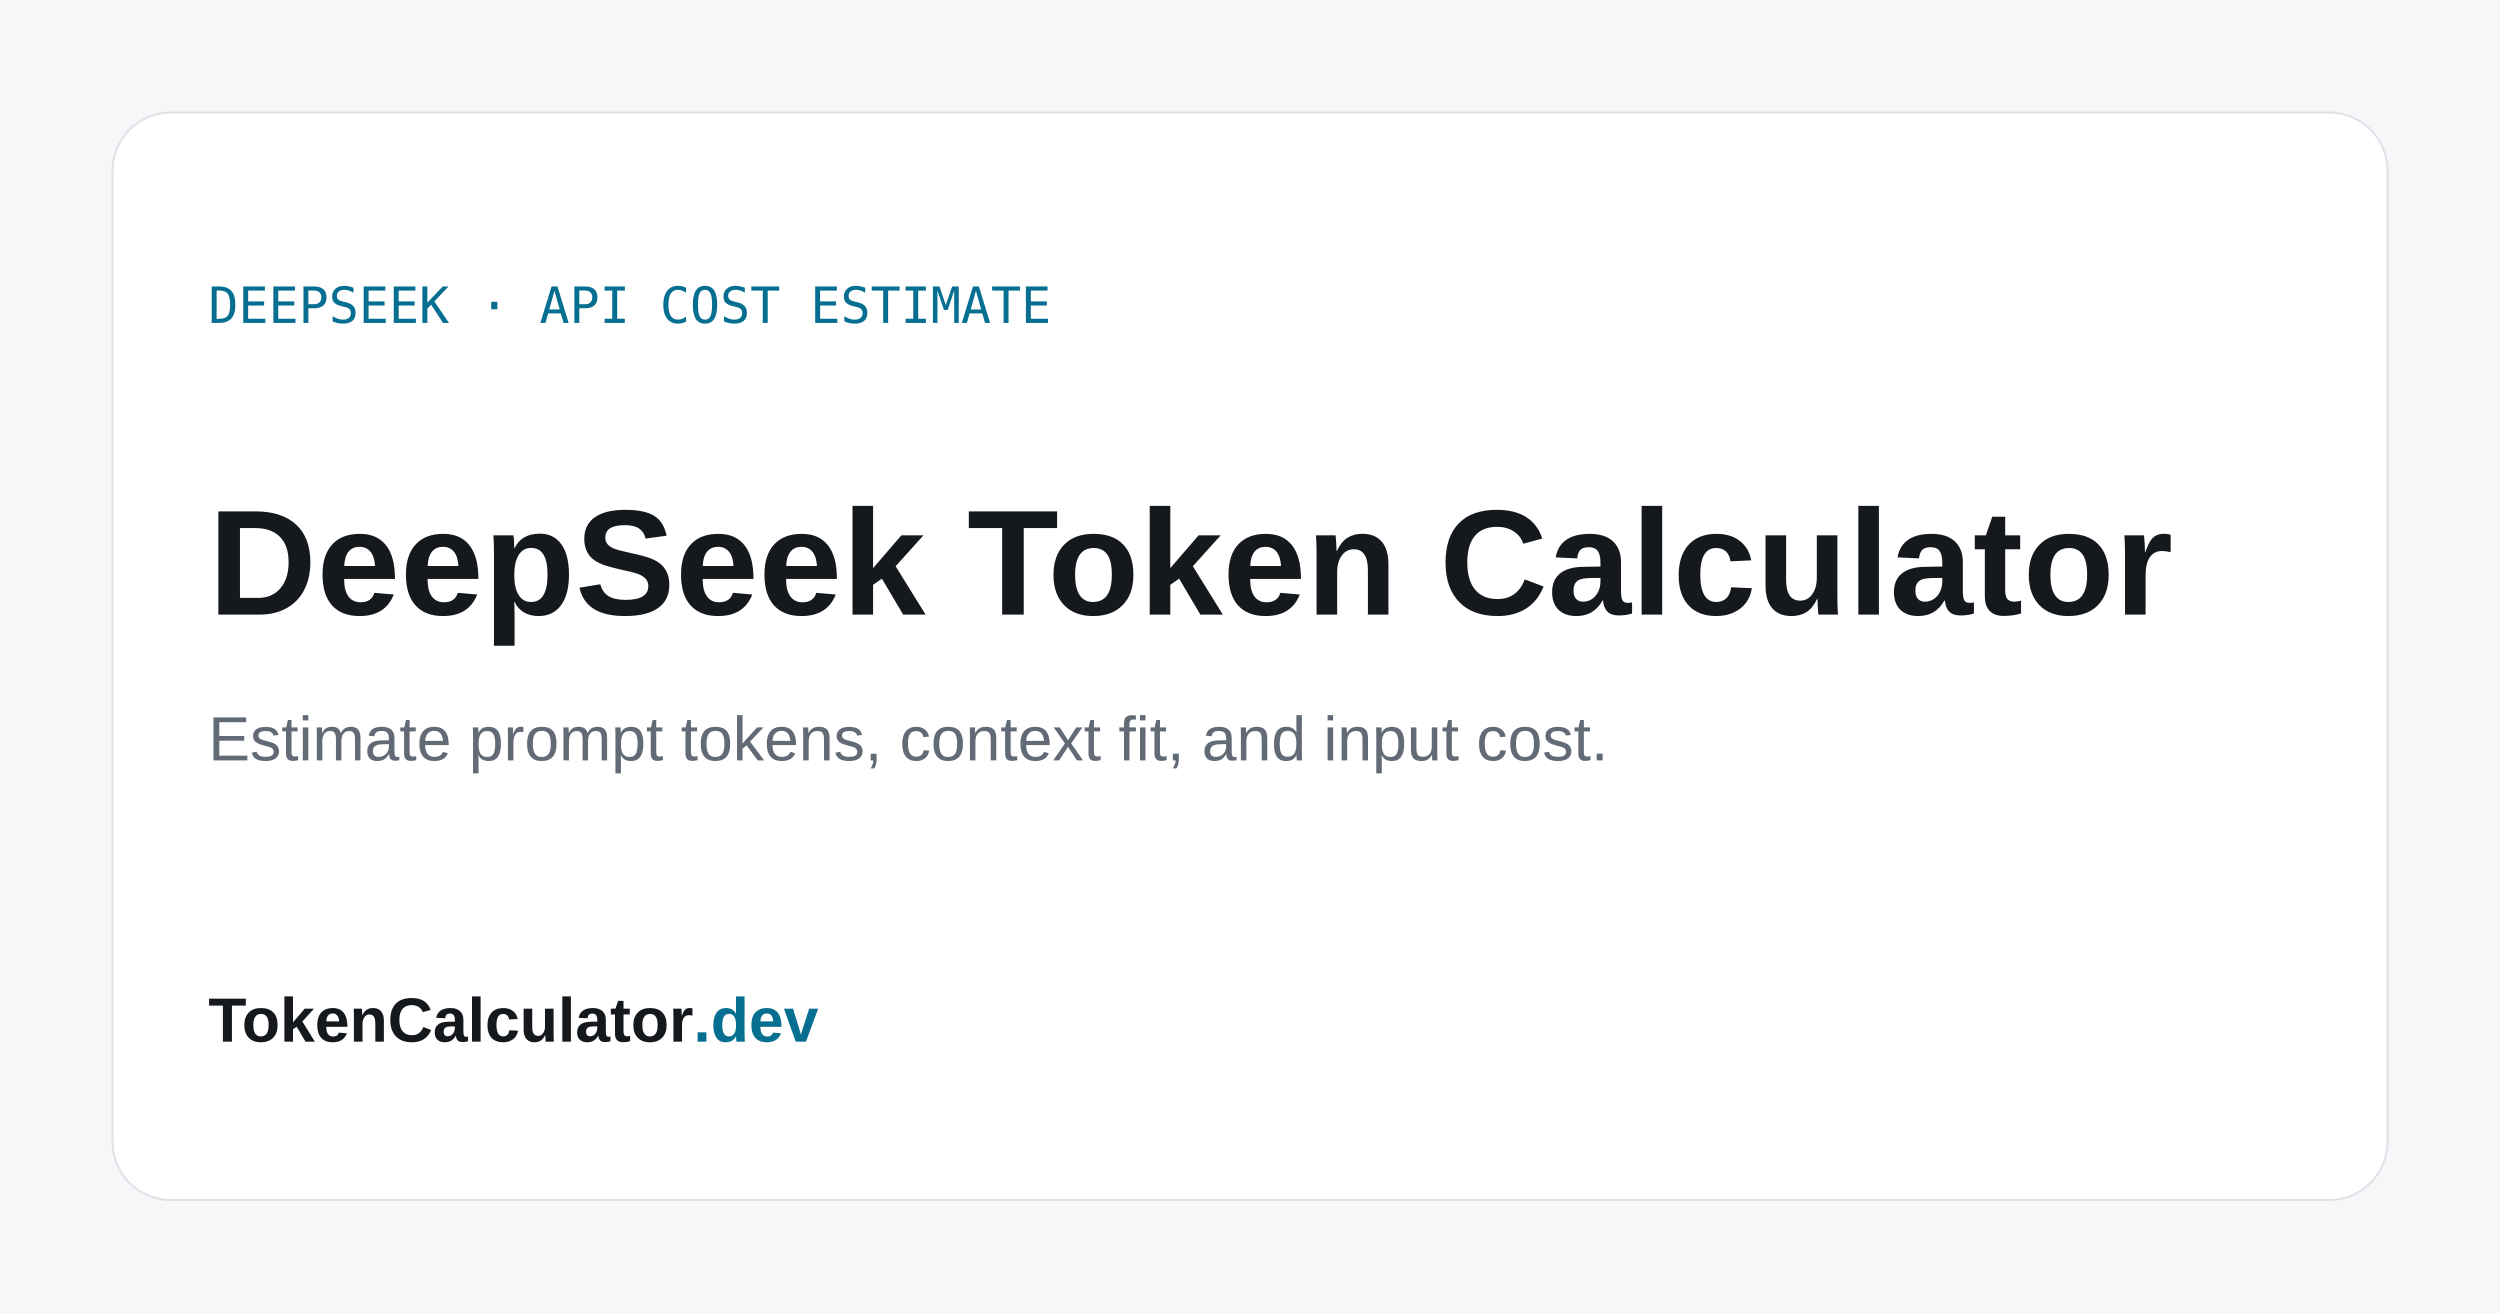
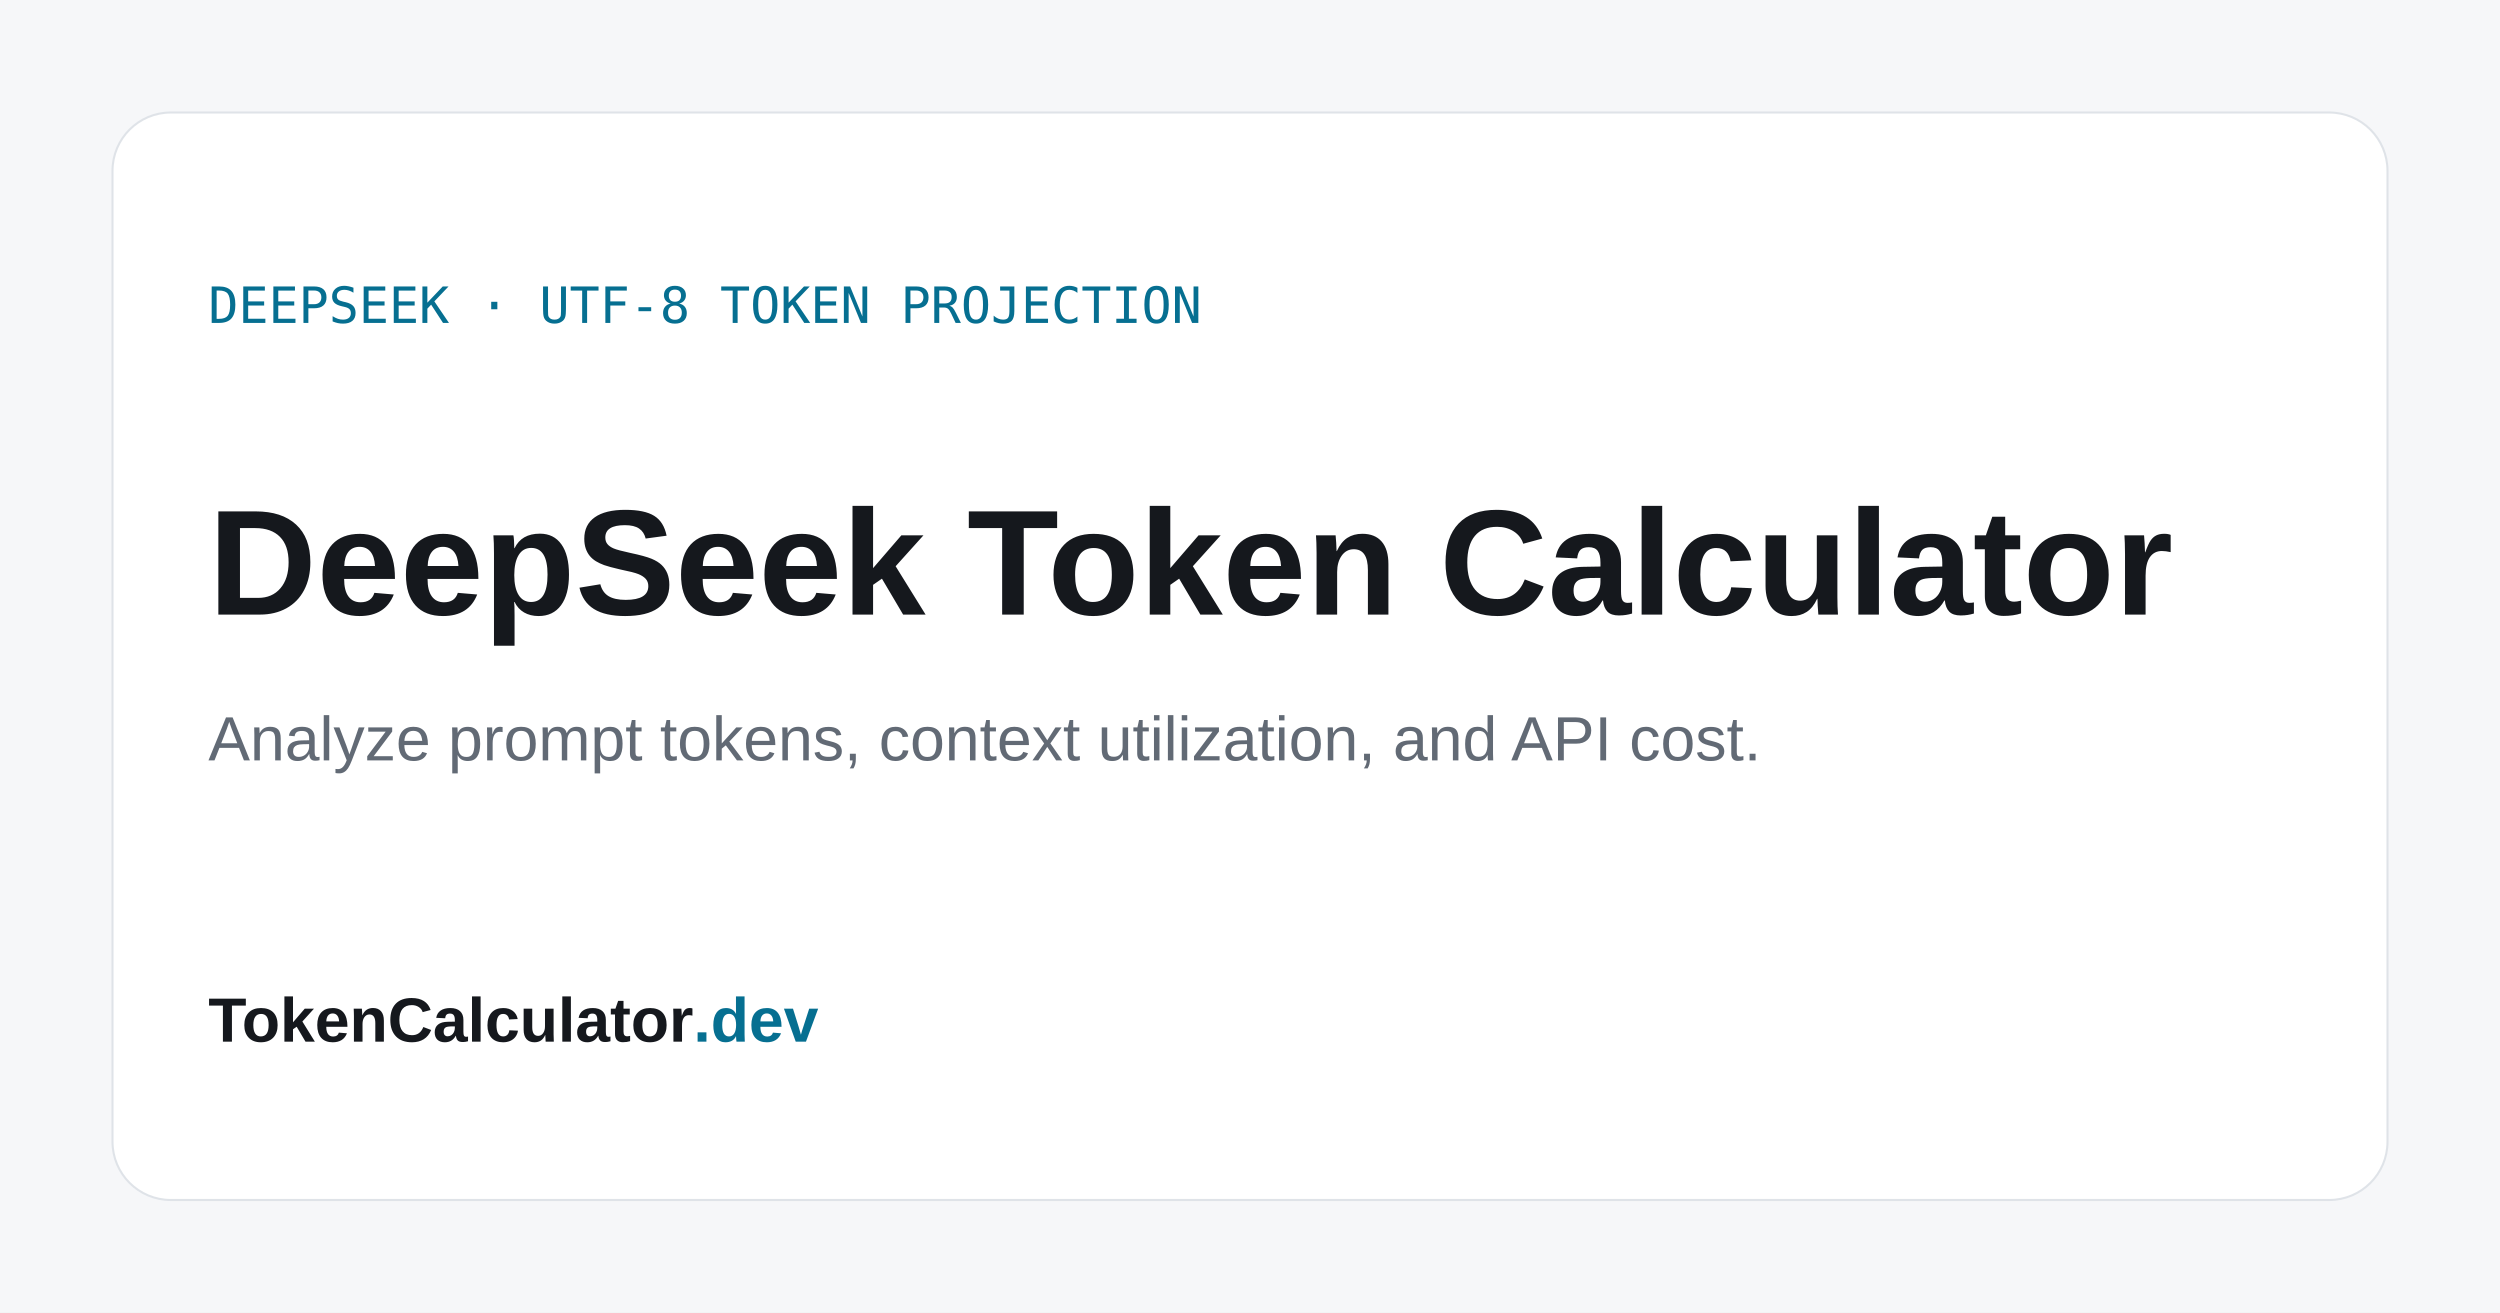
<svg xmlns="http://www.w3.org/2000/svg" width="1200" height="630" viewBox="0 0 1200 630">
  <rect width="1200" height="630" fill="#f6f7f9" />
  <rect x="54" y="54" width="1092" height="522" rx="28" fill="#fff" stroke="#dfe3e8" />
-   <text x="100" y="155" fill="#066f91" font-family="monospace" font-size="24">DEEPSEEK · API COST ESTIMATE</text>
+   <text x="100" y="155" fill="#066f91" font-family="monospace" font-size="24">DEEPSEEK · UTF-8 TOKEN PROJECTION</text>
  <text x="100" y="295" fill="#15181d" font-family="Arial,sans-serif" font-size="72" font-weight="700">DeepSeek Token Calculator</text>
-   <text x="100" y="365" fill="#626a75" font-family="Arial,sans-serif" font-size="30">Estimate prompt tokens, context fit, and input cost.</text>
+   <text x="100" y="365" fill="#626a75" font-family="Arial,sans-serif" font-size="30">Analyze prompt tokens, context utilization, and API cost.</text>
  <text x="100" y="500" fill="#15181d" font-family="Arial,sans-serif" font-size="30" font-weight="700">TokenCalculator<tspan fill="#066f91">.dev</tspan>
  </text>
</svg>
